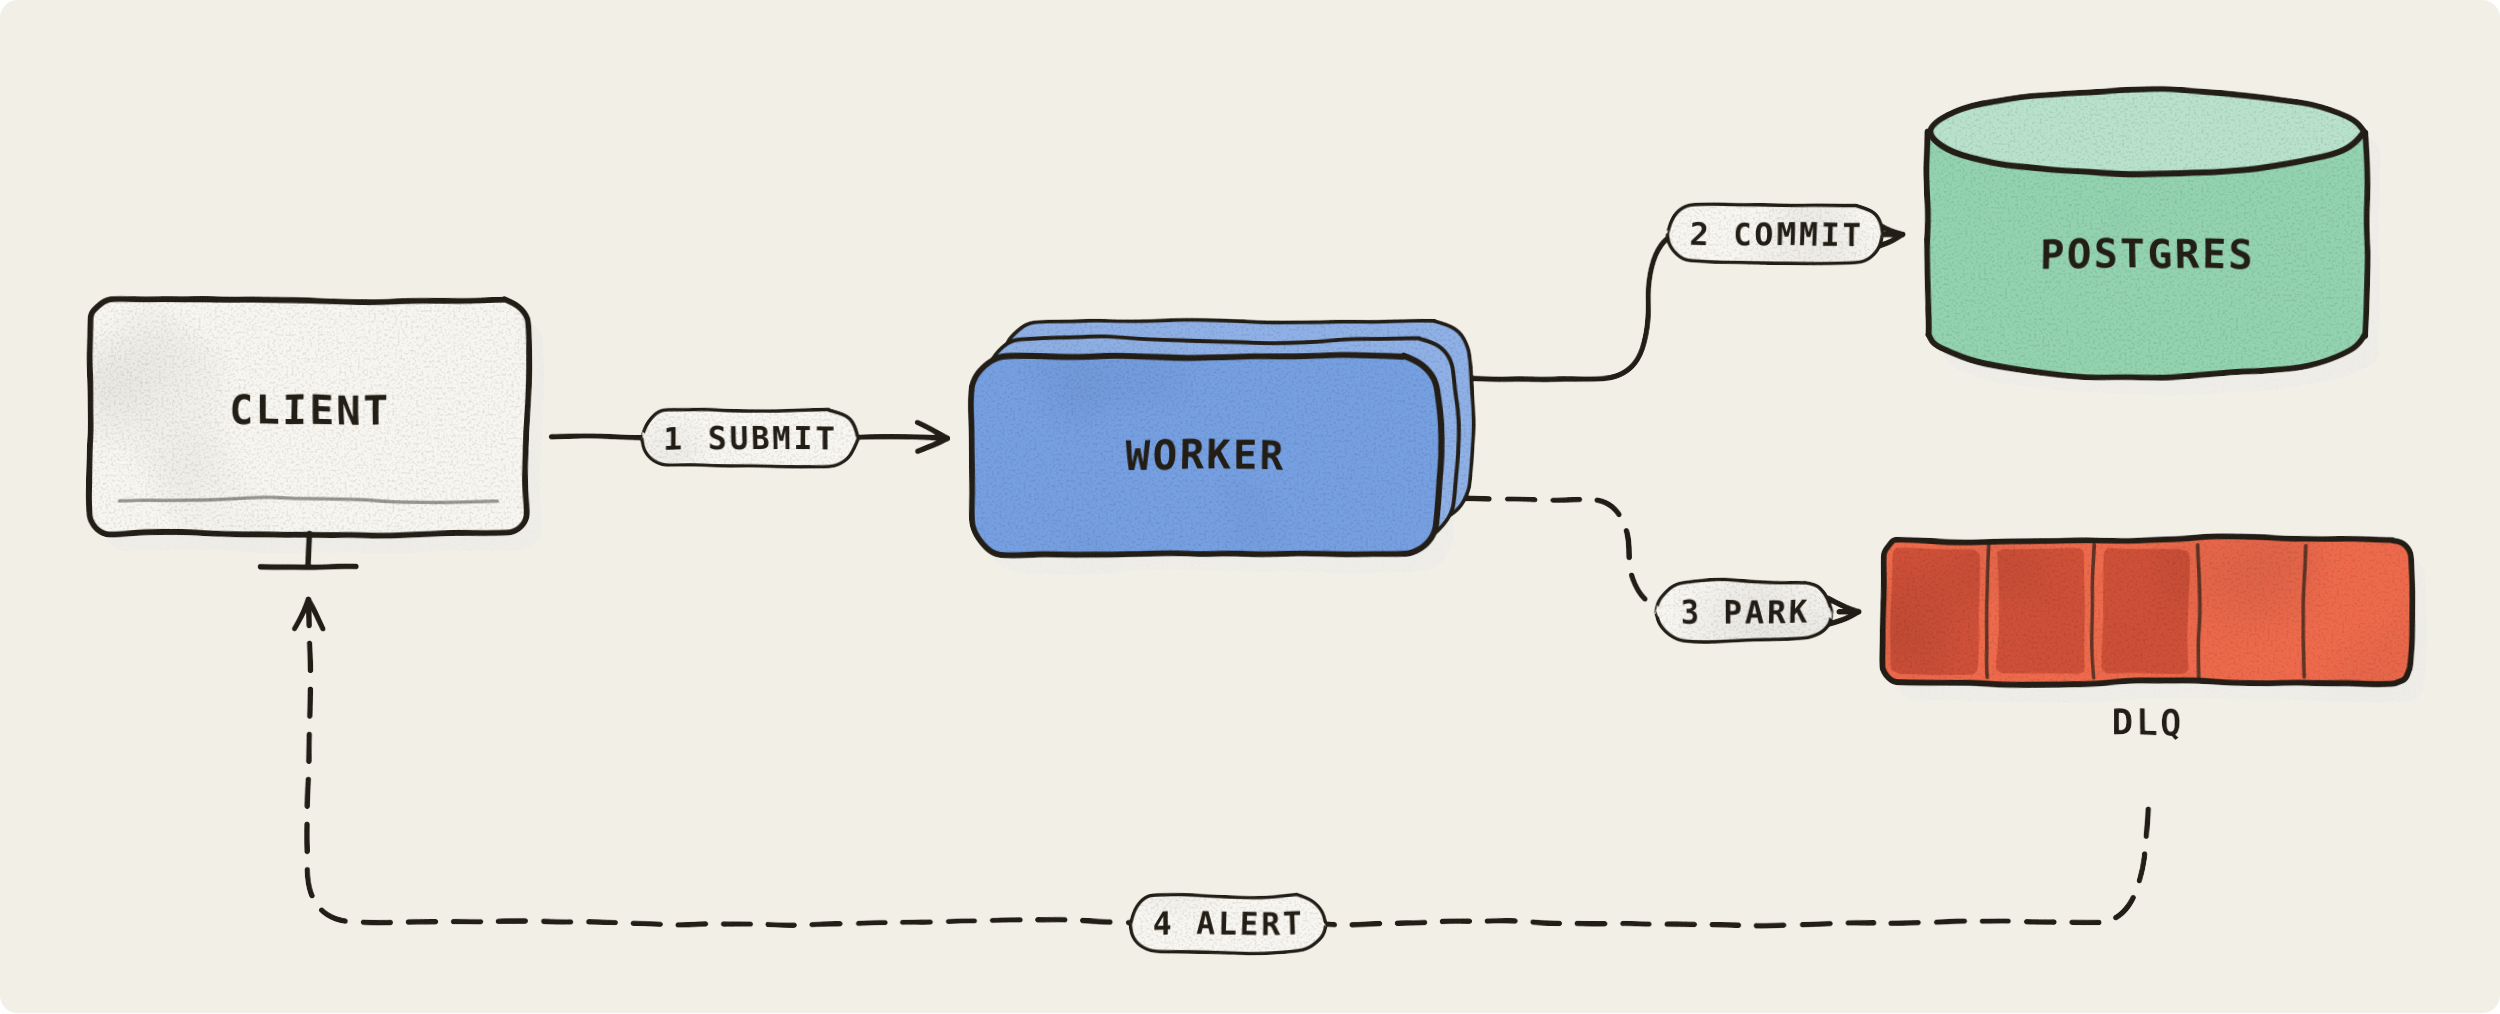
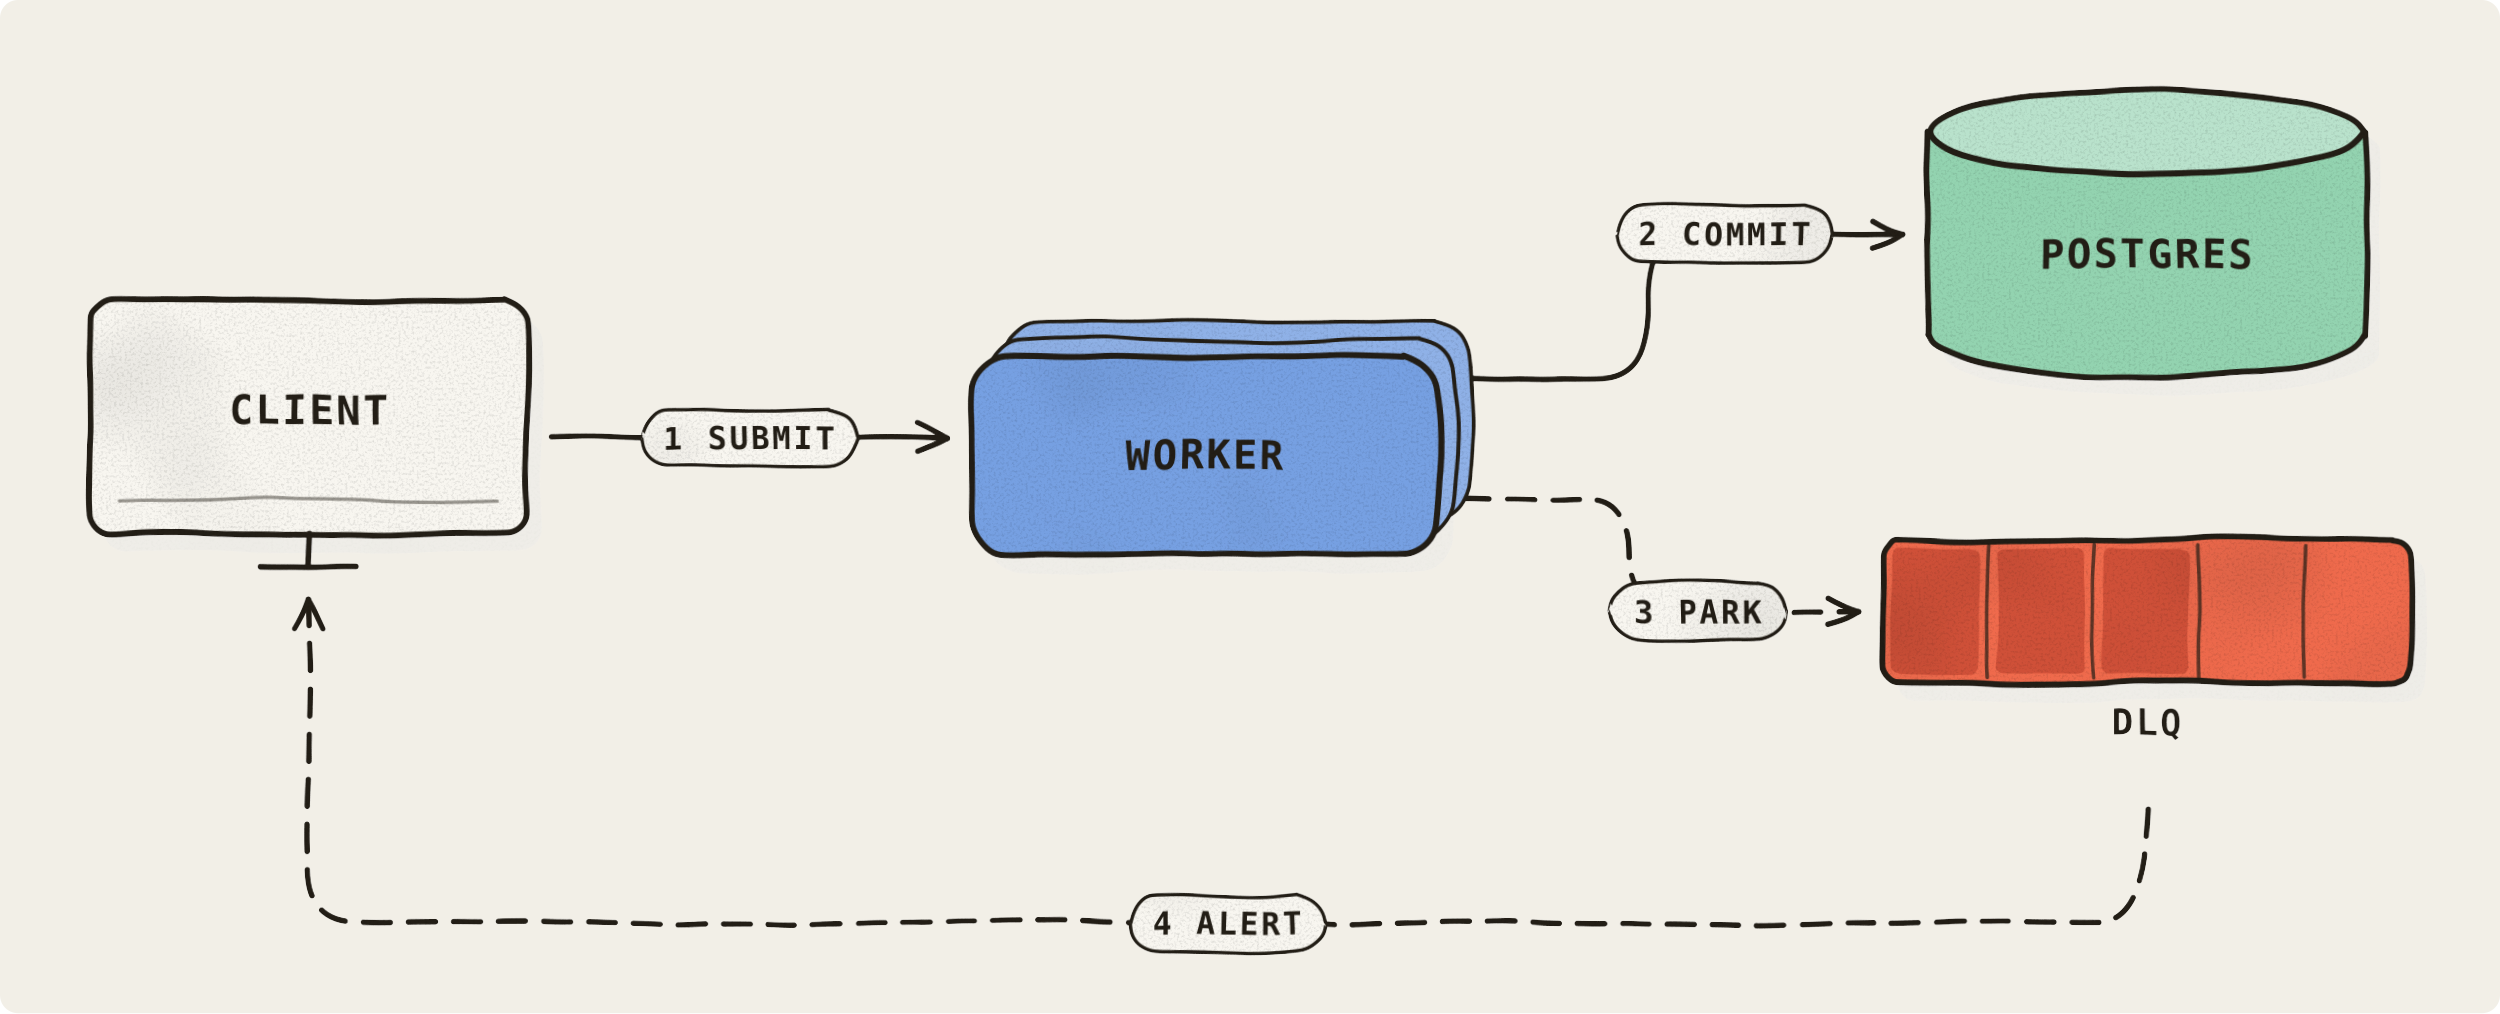
<svg xmlns="http://www.w3.org/2000/svg" viewBox="50.0 50.0 834.0 338.0" width="834" height="338" font-family="ui-monospace, 'SF Mono', Menlo, Consolas, monospace">
  <rect x="50.0" y="50.0" width="834.0" height="338.0" fill="#f2efe7" rx="6" />
  <defs>
    <filter id="hand" x="-4%" y="-4%" width="108%" height="108%" color-interpolation-filters="sRGB">
      <feTurbulence type="fractalNoise" baseFrequency="0.038" numOctaves="2" seed="4" result="warp" />
-       <feDisplacementMap in="SourceGraphic" in2="warp" scale="1.43" xChannelSelector="R" yChannelSelector="G" result="wob" />
-       <feTurbulence type="fractalNoise" baseFrequency="1.13" numOctaves="3" seed="11" result="n1" />
+       <feDisplacementMap in="SourceGraphic" in2="warp" scale="1.44" xChannelSelector="R" yChannelSelector="G" result="wob" />
+       <feTurbulence type="fractalNoise" baseFrequency="1.128" numOctaves="3" seed="11" result="n1" />
      <feColorMatrix in="n1" type="matrix" values=".26 0 0 0 .86  .26 0 0 0 .86  .26 0 0 0 .86  0 0 0 0 1" result="grain" />
      <feTurbulence type="fractalNoise" baseFrequency="0.015" numOctaves="2" seed="7" result="n2" />
      <feColorMatrix in="n2" type="matrix" values=".3 0 0 0 .87  .3 0 0 0 .87  .3 0 0 0 .87  0 0 0 0 1" result="blot" />
      <feBlend in="wob" in2="grain" mode="multiply" result="g1" />
      <feBlend in="g1" in2="blot" mode="multiply" result="g2" />
      <feComposite in="g2" in2="wob" operator="in" />
    </filter>
  </defs>
  <g filter="url(#hand)" transform="translate(16 16)">
    <g class="edge" data-edge="client&gt;worker" opacity="1">
      <path class="s" d="M218 179.49Q251 179.81 267.5 179.8Q284 179.78 300.5 179.95Q317 180.11 333.5 180.06L350 180" fill="none" stroke="#231e16" stroke-width="1.9" stroke-linejoin="round" stroke-linecap="round" />
      <path class="s" d="M340.11 175.16Q345.04 177.62 347.52 178.81L350 180" fill="none" stroke="#231e16" stroke-width="1.9" stroke-linejoin="round" stroke-linecap="round" />
      <path class="s" d="M340.03 184.65Q345.12 182.56 347.56 181.28L350 180" fill="none" stroke="#231e16" stroke-width="1.9" stroke-linejoin="round" stroke-linecap="round" />
      <g class="tag">
        <path class="f" d="M310.5 170.7Q313.94 171.58 315.62 172.42Q317.3 173.25 318.21 174.83Q319.11 176.41 319.58 178.2Q320.04 180 320.2 180.03Q320.37 180.07 319.73 181.77Q319.09 183.48 318.16 185.08Q317.24 186.69 315.71 187.74Q314.18 188.79 312.36 189.24Q310.54 189.7 301.69 189.76Q292.85 189.82 284 189.58Q275.15 189.34 266.31 189.41Q257.46 189.48 255.69 189.06Q253.91 188.65 252.35 187.67Q250.78 186.69 249.68 185.17Q248.59 183.65 248.27 181.83Q247.96 180 247.96 180Q247.95 180 248.44 178.27Q248.93 176.53 249.91 175.02Q250.89 173.51 252.33 172.21Q253.76 170.92 255.61 170.58Q257.46 170.24 266.31 170.62Q275.15 171 284 171.13Q292.85 171.26 301.69 170.88L310.54 170.5Z" fill="#f8f6f0" />
        <path class="s" d="M310.5 170.7Q313.94 171.58 315.62 172.42Q317.3 173.25 318.21 174.83Q319.11 176.41 319.58 178.2Q320.04 180 320.2 180.03Q320.37 180.07 319.73 181.77Q319.09 183.48 318.16 185.08Q317.24 186.69 315.71 187.74Q314.18 188.79 312.36 189.24Q310.54 189.7 301.69 189.76Q292.85 189.82 284 189.58Q275.15 189.34 266.31 189.41Q257.46 189.48 255.69 189.06Q253.91 188.65 252.35 187.67Q250.78 186.69 249.68 185.17Q248.59 183.65 248.27 181.83Q247.96 180 247.96 180Q247.95 180 248.44 178.27Q248.93 176.53 249.91 175.02Q250.89 173.51 252.33 172.21Q253.76 170.92 255.61 170.58Q257.46 170.24 266.31 170.62Q275.15 171 284 171.13Q292.85 171.26 301.69 170.88L310.54 170.5Z" fill="none" stroke="#231e16" stroke-width="1.2" stroke-linejoin="round" stroke-linecap="round" />
        <text class="t" x="284" y="183.78" fill="#231e16" font-size="10.5" font-weight="700" text-anchor="middle" letter-spacing="0.09em">1 SUBMIT</text>
      </g>
    </g>
    <g class="edge" data-edge="worker&gt;db" opacity="1">
      <path class="s" d="M522 160.16Q552.87 160.69 568.51 160.21Q584.14 159.72 583.94 135.62Q583.74 111.52 597.95 111.18Q612.16 110.84 626.37 111.39Q640.58 111.95 654.79 111.98L669 112" fill="none" stroke="#231e16" stroke-width="1.9" stroke-linejoin="round" stroke-linecap="round" />
      <path class="s" d="M658.83 107.79Q663.65 110.49 666.33 111.24L669 112" fill="none" stroke="#231e16" stroke-width="1.9" stroke-linejoin="round" stroke-linecap="round" />
      <path class="s" d="M658.93 116.44Q664.24 114.83 666.62 113.42L669 112" fill="none" stroke="#231e16" stroke-width="1.9" stroke-linejoin="round" stroke-linecap="round" />
      <g class="tag">
-         <path class="f" d="M652.91 102.5Q656.38 103.47 658.04 104.35Q659.71 105.23 660.7 106.8Q661.69 108.36 662.05 110.18Q662.41 112 662.33 111.98Q662.24 111.97 661.91 113.76Q661.57 115.56 660.57 117.09Q659.56 118.62 658.06 119.75Q656.56 120.87 654.74 121.24Q652.91 121.61 644.06 121.73Q635.22 121.86 626.37 121.82Q617.52 121.79 608.7 121.55Q599.87 121.31 598 121.09Q596.13 120.88 594.64 119.78Q593.16 118.69 592.05 117.17Q590.95 115.66 590.64 113.83Q590.33 112 590.41 112.02Q590.5 112.03 590.92 110.29Q591.33 108.55 592.2 106.88Q593.06 105.2 594.58 104Q596.11 102.8 597.97 102.47Q599.83 102.13 608.68 102.14Q617.52 102.15 626.37 102.41Q635.22 102.68 644.06 102.59L652.91 102.5Z" fill="#f8f6f0" />
-         <path class="s" d="M652.91 102.5Q656.38 103.47 658.04 104.35Q659.71 105.23 660.7 106.8Q661.69 108.36 662.05 110.18Q662.41 112 662.33 111.98Q662.24 111.97 661.91 113.76Q661.57 115.56 660.57 117.09Q659.56 118.62 658.06 119.75Q656.56 120.87 654.74 121.24Q652.91 121.61 644.06 121.73Q635.22 121.86 626.37 121.82Q617.52 121.79 608.7 121.55Q599.87 121.31 598 121.09Q596.13 120.88 594.64 119.78Q593.16 118.69 592.05 117.17Q590.95 115.66 590.64 113.83Q590.33 112 590.41 112.02Q590.5 112.03 590.92 110.29Q591.33 108.55 592.2 106.88Q593.06 105.2 594.58 104Q596.11 102.8 597.97 102.47Q599.83 102.13 608.68 102.14Q617.52 102.15 626.37 102.41Q635.22 102.68 644.06 102.59L652.91 102.5Z" fill="none" stroke="#231e16" stroke-width="1.2" stroke-linejoin="round" stroke-linecap="round" />
-         <text class="t" x="626.37" y="115.78" fill="#231e16" font-size="10.5" font-weight="700" text-anchor="middle" letter-spacing="0.09em">2 COMMIT</text>
+         <path class="f" d="M635.86 102.5Q639.33 103.47 640.99 104.35Q642.66 105.23 643.65 106.8Q644.64 108.36 645 110.18Q645.36 112 645.27 111.98Q645.19 111.97 644.86 113.76Q644.52 115.56 643.52 117.09Q642.51 118.62 641.01 119.75Q639.51 120.87 637.68 121.24Q635.86 121.61 627.01 121.73Q618.16 121.86 609.32 121.82Q600.47 121.79 591.64 121.55Q582.82 121.31 580.95 121.09Q579.08 120.88 577.59 119.78Q576.11 118.69 575 117.17Q573.89 115.66 573.59 113.83Q573.28 112 573.36 112.02Q573.45 112.03 573.86 110.29Q574.28 108.55 575.14 106.88Q576.01 105.2 577.53 104Q579.06 102.8 580.92 102.47Q582.78 102.13 591.62 102.14Q600.47 102.15 609.32 102.41Q618.16 102.68 627.01 102.59L635.86 102.5Z" fill="#f8f6f0" />
+         <path class="s" d="M635.86 102.5Q639.33 103.47 640.99 104.35Q642.66 105.23 643.65 106.8Q644.64 108.36 645 110.18Q645.36 112 645.27 111.98Q645.19 111.97 644.86 113.76Q644.52 115.56 643.52 117.09Q642.51 118.62 641.01 119.75Q639.51 120.87 637.68 121.24Q635.86 121.61 627.01 121.73Q618.16 121.86 609.32 121.82Q600.47 121.79 591.64 121.55Q582.82 121.31 580.95 121.09Q579.08 120.88 577.59 119.78Q576.11 118.69 575 117.17Q573.89 115.66 573.59 113.83Q573.28 112 573.36 112.02Q573.45 112.03 573.86 110.29Q574.28 108.55 575.14 106.88Q576.01 105.2 577.53 104Q579.06 102.8 580.92 102.47Q582.78 102.13 591.62 102.14Q600.47 102.15 609.32 102.41Q618.16 102.68 627.01 102.59L635.86 102.5Z" fill="none" stroke="#231e16" stroke-width="1.2" stroke-linejoin="round" stroke-linecap="round" />
+         <text class="t" x="609.32" y="115.78" fill="#231e16" font-size="10.5" font-weight="700" text-anchor="middle" letter-spacing="0.09em">2 COMMIT</text>
      </g>
    </g>
    <g class="edge" data-edge="worker&gt;dlq" opacity="1">
      <path class="s" d="M522 200.21Q549.72 201.07 563.61 200.68Q577.49 200.28 577.47 219.08Q577.44 237.88 596.58 238.27Q615.72 238.66 634.86 238.33L654 238" fill="none" stroke="#231e16" stroke-width="1.9" stroke-linejoin="round" stroke-linecap="round" stroke-dasharray="9 6" />
      <path class="s" d="M643.93 233.58Q648.75 236.28 651.37 237.14L654 238" fill="none" stroke="#231e16" stroke-width="1.9" stroke-linejoin="round" stroke-linecap="round" />
      <path class="s" d="M643.85 242.26Q649.22 240.78 651.61 239.39L654 238" fill="none" stroke="#231e16" stroke-width="1.9" stroke-linejoin="round" stroke-linecap="round" />
      <g class="tag">
-         <path class="f" d="M635.77 228.41Q639.58 228.93 640.96 230.15Q642.35 231.36 643.28 232.89Q644.21 234.43 644.73 236.21Q645.25 238 645.28 238.01Q645.32 238.01 645.03 239.9Q644.75 241.79 643.58 243.2Q642.4 244.62 640.85 245.48Q639.3 246.35 637.52 246.84Q635.75 247.33 629.07 247.22Q622.4 247.11 615.72 247.49Q609.04 247.88 602.33 247.86Q595.62 247.83 593.86 247.27Q592.1 246.71 590.63 245.65Q589.16 244.59 588.06 243.11Q586.96 241.63 586.57 239.81Q586.19 238 586.14 237.99Q586.1 237.98 586.51 236.18Q586.92 234.37 588.05 232.98Q589.18 231.6 590.62 230.43Q592.06 229.27 593.88 228.78Q595.69 228.3 602.37 227.85Q609.04 227.4 615.72 227.75Q622.4 228.09 629.07 228.29L635.75 228.5Z" fill="#f8f6f0" />
-         <path class="s" d="M635.77 228.41Q639.58 228.93 640.96 230.15Q642.35 231.36 643.28 232.89Q644.21 234.43 644.73 236.21Q645.25 238 645.28 238.01Q645.32 238.01 645.03 239.9Q644.75 241.79 643.58 243.2Q642.4 244.62 640.85 245.48Q639.3 246.35 637.52 246.84Q635.75 247.33 629.07 247.22Q622.4 247.11 615.72 247.49Q609.04 247.88 602.33 247.86Q595.62 247.83 593.86 247.27Q592.1 246.71 590.63 245.65Q589.16 244.59 588.06 243.11Q586.96 241.63 586.57 239.81Q586.19 238 586.14 237.99Q586.1 237.98 586.51 236.18Q586.92 234.37 588.05 232.98Q589.18 231.6 590.62 230.43Q592.06 229.27 593.88 228.78Q595.69 228.3 602.37 227.85Q609.04 227.4 615.72 227.75Q622.4 228.09 629.07 228.29L635.75 228.5Z" fill="none" stroke="#231e16" stroke-width="1.2" stroke-linejoin="round" stroke-linecap="round" />
-         <text class="t" x="615.72" y="241.78" fill="#231e16" font-size="10.5" font-weight="700" text-anchor="middle" letter-spacing="0.09em">3 PARK</text>
+         <path class="f" d="M620.46 228.41Q624.27 228.93 625.65 230.15Q627.04 231.36 627.97 232.89Q628.9 234.43 629.42 236.21Q629.94 238 629.97 238.01Q630 238.01 629.72 239.9Q629.44 241.79 628.26 243.2Q627.09 244.62 625.54 245.48Q623.99 246.35 622.21 246.84Q620.44 247.33 613.76 247.22Q607.08 247.11 600.41 247.49Q593.73 247.88 587.02 247.86Q580.31 247.83 578.55 247.27Q576.79 246.71 575.32 245.65Q573.84 244.59 572.74 243.11Q571.64 241.63 571.26 239.81Q570.88 238 570.83 237.99Q570.79 237.98 571.2 236.18Q571.61 234.37 572.74 232.98Q573.87 231.6 575.31 230.43Q576.75 229.27 578.56 228.78Q580.38 228.3 587.05 227.85Q593.73 227.4 600.41 227.75Q607.08 228.09 613.76 228.29L620.44 228.5Z" fill="#f8f6f0" />
+         <path class="s" d="M620.46 228.41Q624.27 228.93 625.65 230.15Q627.04 231.36 627.97 232.89Q628.9 234.43 629.42 236.21Q629.94 238 629.97 238.01Q630 238.01 629.72 239.9Q629.44 241.79 628.26 243.2Q627.09 244.62 625.54 245.48Q623.99 246.35 622.21 246.84Q620.44 247.33 613.76 247.22Q607.08 247.11 600.41 247.49Q593.73 247.88 587.02 247.86Q580.31 247.83 578.55 247.27Q576.79 246.71 575.32 245.65Q573.84 244.59 572.74 243.11Q571.64 241.63 571.26 239.81Q570.88 238 570.83 237.99Q570.79 237.98 571.2 236.18Q571.61 234.37 572.74 232.98Q573.87 231.6 575.31 230.43Q576.75 229.27 578.56 228.78Q580.38 228.3 587.05 227.85Q593.73 227.4 600.41 227.75Q607.08 228.09 613.76 228.29L620.44 228.5Z" fill="none" stroke="#231e16" stroke-width="1.2" stroke-linejoin="round" stroke-linecap="round" />
+         <text class="t" x="600.41" y="241.78" fill="#231e16" font-size="10.5" font-weight="700" text-anchor="middle" letter-spacing="0.09em">3 PARK</text>
      </g>
    </g>
    <g class="edge" data-edge="dlq&gt;client" opacity="1">
      <path class="s" d="M750.5 304Q750 341.89 733.87 341.71Q717.74 341.53 701.61 341.43Q685.47 341.33 669.34 341.63Q653.21 341.94 637.08 342.43Q620.95 342.91 604.82 342.46Q588.68 342.01 572.55 342.17Q556.42 342.33 540.29 341.62Q524.16 340.91 508.03 341.69Q491.89 342.46 475.76 342.14Q459.63 341.83 443.5 342.13Q427.37 342.42 411.24 341.7Q395.11 340.98 378.97 340.85Q362.84 340.71 346.71 341.42Q330.58 342.13 314.45 342.19Q298.32 342.24 282.18 342.5Q266.05 342.76 249.92 342.12Q233.79 341.47 217.66 341.32Q201.53 341.17 185.39 341.42Q169.26 341.68 153.13 341.84Q137 342 136.57 324Q136.14 306 136.76 288Q137.38 270 137.19 252L137 234" fill="none" stroke="#231e16" stroke-width="1.9" stroke-linejoin="round" stroke-linecap="round" stroke-dasharray="9 6" />
      <path class="s" d="M132.18 243.89Q134.98 239.12 135.99 236.56L137 234" fill="none" stroke="#231e16" stroke-width="1.9" stroke-linejoin="round" stroke-linecap="round" />
      <path class="s" d="M141.66 243.96Q139.38 238.96 138.19 236.48L137 234" fill="none" stroke="#231e16" stroke-width="1.9" stroke-linejoin="round" stroke-linecap="round" />
      <g class="tag">
        <path class="f" d="M466.8 332.42Q470.2 333.55 471.73 334.5Q473.26 335.45 474.39 336.91Q475.51 338.37 475.9 340.19Q476.29 342 476.35 342.01Q476.41 342.02 476.01 343.85Q475.62 345.67 474.45 347.04Q473.29 348.4 471.83 349.47Q470.37 350.54 468.58 351.01Q466.79 351.47 459.02 351.89Q451.26 352.31 443.5 351.98Q435.74 351.64 427.98 351.53Q420.23 351.42 418.41 351.09Q416.6 350.75 414.96 349.8Q413.31 348.84 412.26 347.26Q411.2 345.68 410.96 343.84Q410.72 342 410.79 342.02Q410.87 342.03 411.34 340.32Q411.81 338.61 412.7 337.01Q413.58 335.41 415.04 334.12Q416.5 332.83 418.36 332.65Q420.22 332.46 427.98 332.72Q435.74 332.97 443.5 333.2Q451.26 333.42 459.02 332.96L466.79 332.5Z" fill="#f8f6f0" />
        <path class="s" d="M466.8 332.42Q470.2 333.55 471.73 334.5Q473.26 335.45 474.39 336.91Q475.51 338.37 475.9 340.19Q476.29 342 476.35 342.01Q476.41 342.02 476.01 343.85Q475.62 345.67 474.45 347.04Q473.29 348.4 471.83 349.47Q470.37 350.54 468.58 351.01Q466.79 351.47 459.02 351.89Q451.26 352.31 443.5 351.98Q435.74 351.64 427.98 351.53Q420.23 351.42 418.41 351.09Q416.6 350.75 414.96 349.8Q413.31 348.84 412.26 347.26Q411.2 345.68 410.96 343.84Q410.72 342 410.79 342.02Q410.87 342.03 411.34 340.32Q411.81 338.61 412.7 337.01Q413.58 335.41 415.04 334.12Q416.5 332.83 418.36 332.65Q420.22 332.46 427.98 332.72Q435.74 332.97 443.5 333.2Q451.26 333.42 459.02 332.96L466.79 332.5Z" fill="none" stroke="#231e16" stroke-width="1.2" stroke-linejoin="round" stroke-linecap="round" />
        <text class="t" x="443.5" y="345.78" fill="#231e16" font-size="10.5" font-weight="700" text-anchor="middle" letter-spacing="0.09em">4 ALERT</text>
      </g>
    </g>
    <g class="node" data-node="client" opacity="1">
      <g class="shadow" transform="translate(5 6)">
        <path class="f" d="M202.04 133.78Q204.83 134.96 206.05 135.78Q207.28 136.6 208.25 137.78Q209.22 138.97 209.78 140.49Q210.33 142 210.53 152.33Q210.74 162.67 209.89 173Q209.05 183.33 209.46 193.65Q209.88 203.98 209.7 205.56Q209.53 207.15 208.64 208.48Q207.75 209.8 206.41 210.63Q205.07 211.46 203.54 211.6Q202 211.75 191.17 211.76Q180.33 211.77 169.5 212.35Q158.67 212.94 147.83 212.57Q137 212.21 126.17 212.55Q115.33 212.89 104.5 212Q93.67 211.12 82.82 211.63Q71.97 212.15 70.34 211.94Q68.71 211.73 67.35 210.81Q65.98 209.9 65.13 208.51Q64.27 207.13 64.13 205.56Q64 204 64.02 193.67Q64.04 183.33 63.98 173Q63.93 162.67 64.06 152.35Q64.19 142.04 64.27 140.4Q64.36 138.77 65.41 137.64Q66.45 136.5 67.68 135.5Q68.92 134.5 70.46 134.13Q72 133.76 82.83 133.79Q93.67 133.81 104.5 133.74Q115.33 133.67 126.17 133.82Q137 133.98 147.83 134.51Q158.67 135.05 169.5 134.68Q180.33 134.31 191.17 134.16L202 134Z" fill="#41538f" opacity="0.17" />
      </g>
      <path class="f" d="M202.04 133.78Q204.83 134.96 206.05 135.78Q207.28 136.6 208.25 137.78Q209.22 138.97 209.78 140.49Q210.33 142 210.53 152.33Q210.74 162.67 209.89 173Q209.05 183.33 209.46 193.65Q209.88 203.98 209.7 205.56Q209.53 207.15 208.64 208.48Q207.75 209.8 206.41 210.63Q205.07 211.46 203.54 211.6Q202 211.75 191.17 211.76Q180.33 211.77 169.5 212.35Q158.67 212.94 147.83 212.57Q137 212.21 126.17 212.55Q115.33 212.89 104.5 212Q93.67 211.12 82.82 211.63Q71.97 212.15 70.34 211.94Q68.71 211.73 67.35 210.81Q65.98 209.9 65.13 208.51Q64.27 207.13 64.13 205.56Q64 204 64.02 193.67Q64.04 183.33 63.98 173Q63.93 162.67 64.06 152.35Q64.19 142.04 64.27 140.4Q64.36 138.77 65.41 137.64Q66.45 136.5 67.68 135.5Q68.92 134.5 70.46 134.13Q72 133.76 82.83 133.79Q93.67 133.81 104.5 133.74Q115.33 133.67 126.17 133.82Q137 133.98 147.83 134.51Q158.67 135.05 169.5 134.68Q180.33 134.31 191.17 134.16L202 134Z" fill="#f8f6f0" />
      <path class="s" d="M202.04 133.78Q204.83 134.96 206.05 135.78Q207.28 136.6 208.25 137.78Q209.22 138.97 209.78 140.49Q210.33 142 210.53 152.33Q210.74 162.67 209.89 173Q209.05 183.33 209.46 193.65Q209.88 203.98 209.7 205.56Q209.53 207.15 208.64 208.48Q207.75 209.8 206.41 210.63Q205.07 211.46 203.54 211.6Q202 211.75 191.17 211.76Q180.33 211.77 169.5 212.35Q158.67 212.94 147.83 212.57Q137 212.21 126.17 212.55Q115.33 212.89 104.5 212Q93.67 211.12 82.82 211.63Q71.97 212.15 70.34 211.94Q68.71 211.73 67.35 210.81Q65.98 209.9 65.13 208.51Q64.27 207.13 64.13 205.56Q64 204 64.02 193.67Q64.04 183.33 63.98 173Q63.93 162.67 64.06 152.35Q64.19 142.04 64.27 140.4Q64.36 138.77 65.41 137.64Q66.45 136.5 67.68 135.5Q68.92 134.5 70.46 134.13Q72 133.76 82.83 133.79Q93.67 133.81 104.5 133.74Q115.33 133.67 126.17 133.82Q137 133.98 147.83 134.51Q158.67 135.05 169.5 134.68Q180.33 134.31 191.17 134.16L202 134Z" fill="none" stroke="#231e16" stroke-width="2" stroke-linejoin="round" stroke-linecap="round" />
      <path class="s" d="M74 200.85Q99.2 200.95 111.8 200.62Q124.4 200.29 137 200.44Q149.6 200.6 162.2 201.22Q174.8 201.83 187.4 201.42L200 201" fill="none" stroke="#231e16" stroke-width="1.1" stroke-linejoin="round" stroke-linecap="round" opacity="0.45" />
      <path class="s" d="M137.4 212L137 222" fill="none" stroke="#231e16" stroke-width="2" stroke-linejoin="round" stroke-linecap="round" />
      <path class="s" d="M121 223.02L153 223" fill="none" stroke="#231e16" stroke-width="2" stroke-linejoin="round" stroke-linecap="round" />
      <text class="t" x="137" y="175.5" fill="#231e16" font-size="13.5" font-weight="700" text-anchor="middle" letter-spacing="0.06em">CLIENT</text>
    </g>
    <g class="node" data-node="worker" opacity="1">
      <g class="shadow" transform="translate(5 6)">
        <path class="f" d="M501.98 153.11Q506.42 154.17 508.39 155.38Q510.36 156.6 511.53 158.54Q512.7 160.49 513.3 162.74Q513.91 165 514.3 175.5Q514.7 186 514.42 196.51Q514.14 207.03 513.47 209.22Q512.8 211.4 511.61 213.39Q510.41 215.37 508.5 216.74Q506.6 218.11 504.3 218.43Q502 218.75 491 219.18Q480 219.61 469 219.29Q458 218.96 447 218.69Q436 218.42 425 218.25Q414 218.08 403 218.89Q392 219.7 380.97 219.52Q369.93 219.35 367.63 218.77Q365.34 218.19 363.4 216.85Q361.47 215.52 360.2 213.55Q358.92 211.59 358.39 209.3Q357.86 207 357.31 196.5Q356.75 186 357.33 175.49Q357.9 164.98 358.33 162.64Q358.75 160.3 360.22 158.54Q361.69 156.77 363.54 155.29Q365.39 153.81 367.69 153.39Q370 152.98 381 152.99Q392 153.01 403 152.86Q414 152.72 425 152.95Q436 153.18 447 153.2Q458 153.22 469 153.28Q480 153.35 491 153.18L502 153Z" fill="#41538f" opacity="0.17" />
      </g>
      <path class="f" d="M512.78 141.11Q517.22 142.17 519.19 143.38Q521.16 144.6 522.33 146.54Q523.5 148.49 524.1 150.74Q524.71 153 525.1 163.5Q525.5 174 525.22 184.51Q524.94 195.03 524.27 197.22Q523.6 199.4 522.41 201.39Q521.21 203.37 519.3 204.74Q517.4 206.11 515.1 206.43Q512.8 206.75 501.8 207.18Q490.8 207.61 479.8 207.29Q468.8 206.96 457.8 206.69Q446.8 206.42 435.8 206.25Q424.8 206.08 413.8 206.89Q402.8 207.7 391.77 207.52Q380.73 207.35 378.43 206.77Q376.14 206.19 374.2 204.85Q372.27 203.52 371 201.55Q369.72 199.59 369.19 197.3Q368.66 195 368.11 184.5Q367.55 174 368.13 163.49Q368.7 152.98 369.13 150.64Q369.55 148.3 371.02 146.54Q372.49 144.77 374.34 143.29Q376.19 141.81 378.49 141.39Q380.8 140.98 391.8 140.99Q402.8 141.01 413.8 140.86Q424.8 140.72 435.8 140.95Q446.8 141.18 457.8 141.2Q468.8 141.22 479.8 141.28Q490.8 141.35 501.8 141.18L512.8 141Z" fill="#8fb1e7" />
      <path class="s" d="M512.78 141.11Q517.22 142.17 519.19 143.38Q521.16 144.6 522.33 146.54Q523.5 148.49 524.1 150.74Q524.71 153 525.1 163.5Q525.5 174 525.22 184.51Q524.94 195.03 524.27 197.22Q523.6 199.4 522.41 201.39Q521.21 203.37 519.3 204.74Q517.4 206.11 515.1 206.43Q512.8 206.75 501.8 207.18Q490.8 207.61 479.8 207.29Q468.8 206.96 457.8 206.69Q446.8 206.42 435.8 206.25Q424.8 206.08 413.8 206.89Q402.8 207.7 391.77 207.52Q380.73 207.35 378.43 206.77Q376.14 206.19 374.2 204.85Q372.27 203.52 371 201.55Q369.72 199.59 369.19 197.3Q368.66 195 368.11 184.5Q367.55 174 368.13 163.49Q368.7 152.98 369.13 150.64Q369.55 148.3 371.02 146.54Q372.49 144.77 374.34 143.29Q376.19 141.81 378.49 141.39Q380.8 140.98 391.8 140.99Q402.8 141.01 413.8 140.86Q424.8 140.72 435.8 140.95Q446.8 141.18 457.8 141.2Q468.8 141.22 479.8 141.28Q490.8 141.35 501.8 141.18L512.8 141Z" fill="none" stroke="#231e16" stroke-width="1.3" stroke-linejoin="round" stroke-linecap="round" />
      <path class="f" d="M507.37 147.14Q511.88 148.08 513.87 149.31Q515.85 150.54 517.14 152.48Q518.42 154.42 518.88 156.71Q519.35 159 520.1 169.5Q520.85 180 520.19 190.51Q519.53 201.03 518.87 203.22Q518.21 205.41 516.91 207.23Q515.6 209.06 513.84 210.8Q512.08 212.54 509.74 212.83Q507.4 213.12 496.4 212.88Q485.4 212.64 474.4 212.48Q463.4 212.33 452.4 212.2Q441.4 212.07 430.4 212.14Q419.4 212.2 408.4 213.08Q397.4 213.96 386.35 213.72Q375.3 213.48 373.18 212.6Q371.05 211.72 368.92 210.65Q366.78 209.58 365.78 207.54Q364.78 205.5 363.96 203.25Q363.13 201 362.88 190.5Q362.62 180 362.78 169.45Q362.93 158.91 363.67 156.69Q364.41 154.47 365.77 152.66Q367.13 150.84 368.97 149.4Q370.82 147.95 373.11 147.5Q375.4 147.04 386.4 146.53Q397.4 146.02 408.4 146.72Q419.4 147.42 430.4 147.69Q441.4 147.95 452.4 148.07Q463.4 148.19 474.4 147.66Q485.4 147.13 496.4 147.06L507.4 147Z" fill="#8fb1e7" />
      <path class="s" d="M507.37 147.14Q511.88 148.08 513.87 149.31Q515.85 150.54 517.14 152.48Q518.42 154.42 518.88 156.71Q519.35 159 520.1 169.5Q520.85 180 520.19 190.51Q519.53 201.03 518.87 203.22Q518.21 205.41 516.91 207.23Q515.6 209.06 513.84 210.8Q512.08 212.54 509.74 212.83Q507.4 213.12 496.4 212.88Q485.4 212.64 474.4 212.48Q463.4 212.33 452.4 212.2Q441.4 212.07 430.4 212.14Q419.4 212.2 408.4 213.08Q397.4 213.96 386.35 213.72Q375.3 213.48 373.18 212.6Q371.05 211.72 368.92 210.65Q366.78 209.58 365.78 207.54Q364.78 205.5 363.96 203.25Q363.13 201 362.88 190.5Q362.62 180 362.78 169.45Q362.93 158.91 363.67 156.69Q364.41 154.47 365.77 152.66Q367.13 150.84 368.97 149.4Q370.82 147.95 373.11 147.5Q375.4 147.04 386.4 146.53Q397.4 146.02 408.4 146.72Q419.4 147.42 430.4 147.69Q441.4 147.95 452.4 148.07Q463.4 148.19 474.4 147.66Q485.4 147.13 496.4 147.06L507.4 147Z" fill="none" stroke="#231e16" stroke-width="1.3" stroke-linejoin="round" stroke-linecap="round" />
      <path class="f" d="M502.07 152.65Q506.49 154.06 508.34 155.39Q510.19 156.71 511.58 158.57Q512.96 160.43 513.51 162.72Q514.07 165 514.73 175.5Q515.39 186 514.51 196.46Q513.62 206.92 513.25 209.19Q512.87 211.45 511.61 213.36Q510.35 215.28 508.45 216.6Q506.56 217.92 504.28 218.56Q502 219.2 491 219.04Q480 218.89 469 219.05Q458 219.22 447 218.78Q436 218.35 425 218.66Q414 218.98 403 218.95Q392 218.92 380.98 219.06Q369.96 219.2 367.6 218.77Q365.24 218.34 363.51 216.83Q361.78 215.31 360.44 213.43Q359.11 211.55 358.53 209.28Q357.94 207 358.14 196.5Q358.33 186 358.05 175.48Q357.76 164.95 358.28 162.64Q358.81 160.34 360.22 158.51Q361.62 156.68 363.51 155.27Q365.4 153.87 367.7 153.24Q370 152.62 381 152.79Q392 152.97 403 153.07Q414 153.17 425 153.29Q436 153.41 447 152.9Q458 152.4 469 152.46Q480 152.52 491 152.76L502 153Z" fill="#76a0e2" />
      <path class="s" d="M502.07 152.65Q506.49 154.06 508.34 155.39Q510.19 156.71 511.58 158.57Q512.96 160.43 513.51 162.72Q514.07 165 514.73 175.5Q515.39 186 514.51 196.46Q513.62 206.92 513.25 209.19Q512.87 211.45 511.61 213.36Q510.35 215.28 508.45 216.6Q506.56 217.92 504.28 218.56Q502 219.2 491 219.04Q480 218.89 469 219.05Q458 219.22 447 218.78Q436 218.35 425 218.66Q414 218.98 403 218.95Q392 218.92 380.98 219.06Q369.96 219.2 367.6 218.77Q365.24 218.34 363.51 216.83Q361.78 215.31 360.44 213.43Q359.11 211.55 358.53 209.28Q357.94 207 358.14 196.5Q358.33 186 358.05 175.48Q357.76 164.95 358.28 162.64Q358.81 160.34 360.22 158.51Q361.62 156.68 363.51 155.27Q365.4 153.87 367.7 153.24Q370 152.62 381 152.79Q392 152.97 403 153.07Q414 153.17 425 153.29Q436 153.41 447 152.9Q458 152.4 469 152.46Q480 152.52 491 152.76L502 153Z" fill="none" stroke="#231e16" stroke-width="2" stroke-linejoin="round" stroke-linecap="round" />
      <text class="t" x="436" y="190.5" fill="#231e16" font-size="13.5" font-weight="700" text-anchor="middle" letter-spacing="0.06em">WORKER</text>
    </g>
    <g class="node" data-node="db" opacity="1">
      <g class="shadow" transform="translate(5 6)">
        <path class="f" d="M677 78L677 146A73 14 0 0 0 823 146L823 78A73 14 0 0 0 677 78Z" fill="#41538f" opacity="0.17" />
      </g>
      <path class="f" d="M677 78L677 146A73 14 0 0 0 823 146L823 78A73 14 0 0 0 677 78Z" fill="#93d3b0" />
      <path class="f" d="M822.68 77.74Q819.49 82.49 814.31 84.56Q809.14 86.63 801.04 88.12Q792.94 89.61 782.75 90.49Q772.56 91.37 761.28 91.71Q750 92.04 738.73 91.62Q727.45 91.2 717.24 90.42Q707.03 89.64 698.94 88.05Q690.86 86.45 685.72 84.38Q680.59 82.31 678.81 80.17Q677.03 78.02 678.83 75.93Q680.64 73.84 685.76 71.66Q690.89 69.48 698.99 68.04Q707.08 66.6 717.27 65.76Q727.45 64.92 738.73 64.43Q750 63.94 761.28 64.32Q772.56 64.7 782.74 65.67Q792.92 66.64 801.01 68.15Q809.1 69.66 814.31 71.63Q819.52 73.6 821.26 75.8L823 78Z" fill="#b9e2cc" />
      <path class="s" d="M822.64 145.79Q821.03 148.87 818.4 150.47Q815.77 152.07 811.46 153.61Q807.15 155.15 801.35 156.15Q795.54 157.15 788.6 157.75Q781.66 158.35 773.95 158.89Q766.24 159.43 758.12 159.68Q750 159.94 741.86 160.03Q733.72 160.12 726 159.58Q718.28 159.03 711.4 157.88Q704.53 156.72 698.72 155.74Q692.92 154.76 688.66 153.26Q684.4 151.77 681.5 150.51Q678.6 149.25 677.8 147.63L677 146" fill="none" stroke="#231e16" stroke-width="2" stroke-linejoin="round" stroke-linecap="round" />
      <path class="s" d="M676.98 78Q676.61 100.67 677.12 112Q677.63 123.33 677.31 134.67L677 146" fill="none" stroke="#231e16" stroke-width="2" stroke-linejoin="round" stroke-linecap="round" />
      <path class="s" d="M823.1 78Q823.87 100.67 823.89 112Q823.9 123.33 823.45 134.67L823 146" fill="none" stroke="#231e16" stroke-width="2" stroke-linejoin="round" stroke-linecap="round" />
      <path class="s" d="M822.68 77.74Q819.49 82.49 814.31 84.56Q809.14 86.63 801.04 88.12Q792.94 89.61 782.75 90.49Q772.56 91.37 761.28 91.71Q750 92.04 738.73 91.62Q727.45 91.2 717.24 90.42Q707.03 89.64 698.94 88.05Q690.86 86.45 685.72 84.38Q680.59 82.31 678.81 80.17Q677.03 78.02 678.83 75.93Q680.64 73.84 685.76 71.66Q690.89 69.48 698.99 68.04Q707.08 66.6 717.27 65.76Q727.45 64.92 738.73 64.43Q750 63.94 761.28 64.32Q772.56 64.7 782.74 65.67Q792.92 66.64 801.01 68.15Q809.1 69.66 814.31 71.63Q819.52 73.6 821.26 75.8L823 78Z" fill="none" stroke="#231e16" stroke-width="2" stroke-linejoin="round" stroke-linecap="round" />
      <text class="t" x="750" y="123.5" fill="#231e16" font-size="13.5" font-weight="700" text-anchor="middle" letter-spacing="0.06em">POSTGRES</text>
    </g>
    <g class="node" data-node="dlq" opacity="1">
      <g class="shadow" transform="translate(5 6)">
        <path class="f" d="M831.97 214.16Q834.32 214.43 835.33 215.06Q836.34 215.69 837.05 216.68Q837.76 217.66 838.09 218.83Q838.43 220 838.62 229Q838.81 238 838.45 247.01Q838.09 256.02 837.73 257.1Q837.36 258.18 836.9 259.36Q836.44 260.53 835.36 261Q834.28 261.46 833.14 261.89Q832 262.32 820.29 262.07Q808.57 261.82 796.86 261.96Q785.14 262.09 773.43 261.41Q761.71 260.73 750 261.2Q738.29 261.67 726.57 262.23Q714.86 262.79 703.14 262.29Q691.43 261.8 679.75 261.73Q668.07 261.66 666.92 261.56Q665.77 261.45 664.86 260.78Q663.95 260.11 663.25 259.19Q662.56 258.28 662.15 257.14Q661.73 256 662.08 247Q662.43 238 662.16 228.99Q661.89 219.98 662.22 218.87Q662.55 217.77 663.25 216.9Q663.94 216.04 664.78 215.04Q665.62 214.04 666.81 214.12Q668 214.21 679.71 214.52Q691.43 214.84 703.14 214.66Q714.86 214.47 726.57 214.5Q738.29 214.52 750 214.04Q761.71 213.56 773.43 213.28Q785.14 213 796.86 213.38Q808.57 213.77 820.29 213.89L832 214Z" fill="#41538f" opacity="0.17" />
      </g>
      <path class="f" d="M831.97 214.16Q834.32 214.43 835.33 215.06Q836.34 215.69 837.05 216.68Q837.76 217.66 838.09 218.83Q838.43 220 838.62 229Q838.81 238 838.45 247.01Q838.09 256.02 837.73 257.1Q837.36 258.18 836.9 259.36Q836.44 260.53 835.36 261Q834.28 261.46 833.14 261.89Q832 262.32 820.29 262.07Q808.57 261.82 796.86 261.96Q785.14 262.09 773.43 261.41Q761.71 260.73 750 261.2Q738.29 261.67 726.57 262.23Q714.86 262.79 703.14 262.29Q691.43 261.8 679.75 261.73Q668.07 261.66 666.92 261.56Q665.77 261.45 664.86 260.78Q663.95 260.11 663.25 259.19Q662.56 258.28 662.15 257.14Q661.73 256 662.08 247Q662.43 238 662.16 228.99Q661.89 219.98 662.22 218.87Q662.55 217.77 663.25 216.9Q663.94 216.04 664.78 215.04Q665.62 214.04 666.81 214.12Q668 214.21 679.71 214.52Q691.43 214.84 703.14 214.66Q714.86 214.47 726.57 214.5Q738.29 214.52 750 214.04Q761.71 213.56 773.43 213.28Q785.14 213 796.86 213.38Q808.57 213.77 820.29 213.89L832 214Z" fill="#ef6a4c" />
      <path class="f" d="M691.17 217.15Q692.31 217.28 692.87 217.55Q693.42 217.81 693.82 218.31Q694.22 218.8 694.36 219.4Q694.49 220 694.23 229Q693.97 238 694.06 247Q694.16 255.99 694.09 256.59Q694.03 257.18 693.74 257.75Q693.45 258.31 692.94 258.77Q692.44 259.23 691.82 259.22Q691.2 259.21 679.6 259.1Q668 258.98 667.54 258.71Q667.07 258.44 666.5 258.27Q665.92 258.09 665.44 257.65Q664.95 257.2 664.78 256.6Q664.62 256 664.71 247Q664.81 238 664.94 229.01Q665.07 220.01 665.15 219.43Q665.23 218.86 665.47 218.24Q665.71 217.63 666.24 217.2Q666.76 216.78 667.38 216.93Q668 217.07 679.6 217.03L691.2 217Z" fill="#cf5038" />
      <path class="f" d="M726.34 217.31Q727.67 217.04 728.23 217.37Q728.78 217.7 729.07 218.26Q729.36 218.81 729.32 219.41Q729.27 220 729.17 229Q729.06 238 729.2 246.99Q729.33 255.99 729.36 256.64Q729.38 257.29 729.03 257.82Q728.67 258.35 728.1 258.5Q727.52 258.65 726.96 258.78Q726.4 258.92 714.84 258.77Q703.28 258.62 702.7 258.64Q702.13 258.66 701.6 258.39Q701.08 258.12 700.55 257.68Q700.02 257.23 700.1 256.62Q700.19 256 700.67 247Q701.14 238 700.84 229.03Q700.53 220.06 700.34 219.36Q700.15 218.66 700.57 218.21Q701 217.76 701.54 217.56Q702.08 217.36 702.64 217.35Q703.2 217.35 714.8 217.17L726.4 217Z" fill="#cf5038" />
      <path class="s" d="M697.35 216Q696.38 238 696.79 249L697.2 260" fill="none" stroke="#231e16" stroke-width="1.2" stroke-linejoin="round" stroke-linecap="round" opacity="0.7" />
      <path class="f" d="M761.56 217.2Q762.54 217.54 763.22 217.65Q763.9 217.76 764.18 218.3Q764.46 218.83 764.61 219.42Q764.77 220 764.28 229Q763.78 238 764.01 246.96Q764.23 255.93 764.27 256.52Q764.31 257.11 764.02 257.62Q763.73 258.14 763.25 258.52Q762.77 258.9 762.19 258.9Q761.6 258.91 750.04 258.77Q738.47 258.63 737.88 258.67Q737.29 258.71 736.82 258.4Q736.34 258.08 735.88 257.63Q735.43 257.19 735.34 256.59Q735.25 256 735.41 247Q735.58 238 735.69 229.04Q735.8 220.08 735.76 219.49Q735.71 218.91 735.99 218.39Q736.28 217.87 736.73 217.38Q737.18 216.89 737.79 216.98Q738.4 217.07 750 217.03L761.6 217Z" fill="#cf5038" />
      <path class="s" d="M732.65 216Q731.26 238 731.83 249L732.4 260" fill="none" stroke="#231e16" stroke-width="1.2" stroke-linejoin="round" stroke-linecap="round" opacity="0.7" />
      <path class="s" d="M767.32 216Q767.89 238 767.74 249L767.6 260" fill="none" stroke="#231e16" stroke-width="1.2" stroke-linejoin="round" stroke-linecap="round" opacity="0.7" />
      <path class="s" d="M803.07 216Q801.85 238 802.33 249L802.8 260" fill="none" stroke="#231e16" stroke-width="1.2" stroke-linejoin="round" stroke-linecap="round" opacity="0.7" />
      <path class="s" d="M831.97 214.16Q834.32 214.43 835.33 215.06Q836.34 215.69 837.05 216.68Q837.76 217.66 838.09 218.83Q838.43 220 838.62 229Q838.81 238 838.45 247.01Q838.09 256.02 837.73 257.1Q837.36 258.18 836.9 259.36Q836.44 260.53 835.36 261Q834.28 261.46 833.14 261.89Q832 262.32 820.29 262.07Q808.57 261.82 796.86 261.96Q785.14 262.09 773.43 261.41Q761.71 260.73 750 261.2Q738.29 261.67 726.57 262.23Q714.86 262.79 703.14 262.29Q691.43 261.8 679.75 261.73Q668.07 261.66 666.92 261.56Q665.77 261.45 664.86 260.78Q663.95 260.11 663.25 259.19Q662.56 258.28 662.15 257.14Q661.73 256 662.08 247Q662.43 238 662.16 228.99Q661.89 219.98 662.22 218.87Q662.55 217.77 663.25 216.9Q663.94 216.04 664.78 215.04Q665.62 214.04 666.81 214.12Q668 214.21 679.71 214.52Q691.43 214.84 703.14 214.66Q714.86 214.47 726.57 214.5Q738.29 214.52 750 214.04Q761.71 213.56 773.43 213.28Q785.14 213 796.86 213.38Q808.57 213.77 820.29 213.89L832 214Z" fill="none" stroke="#231e16" stroke-width="2" stroke-linejoin="round" stroke-linecap="round" />
      <text class="t" x="750" y="279" fill="#231e16" font-size="12" font-weight="700" text-anchor="middle" letter-spacing="0.06em">DLQ</text>
    </g>
  </g>
</svg>
